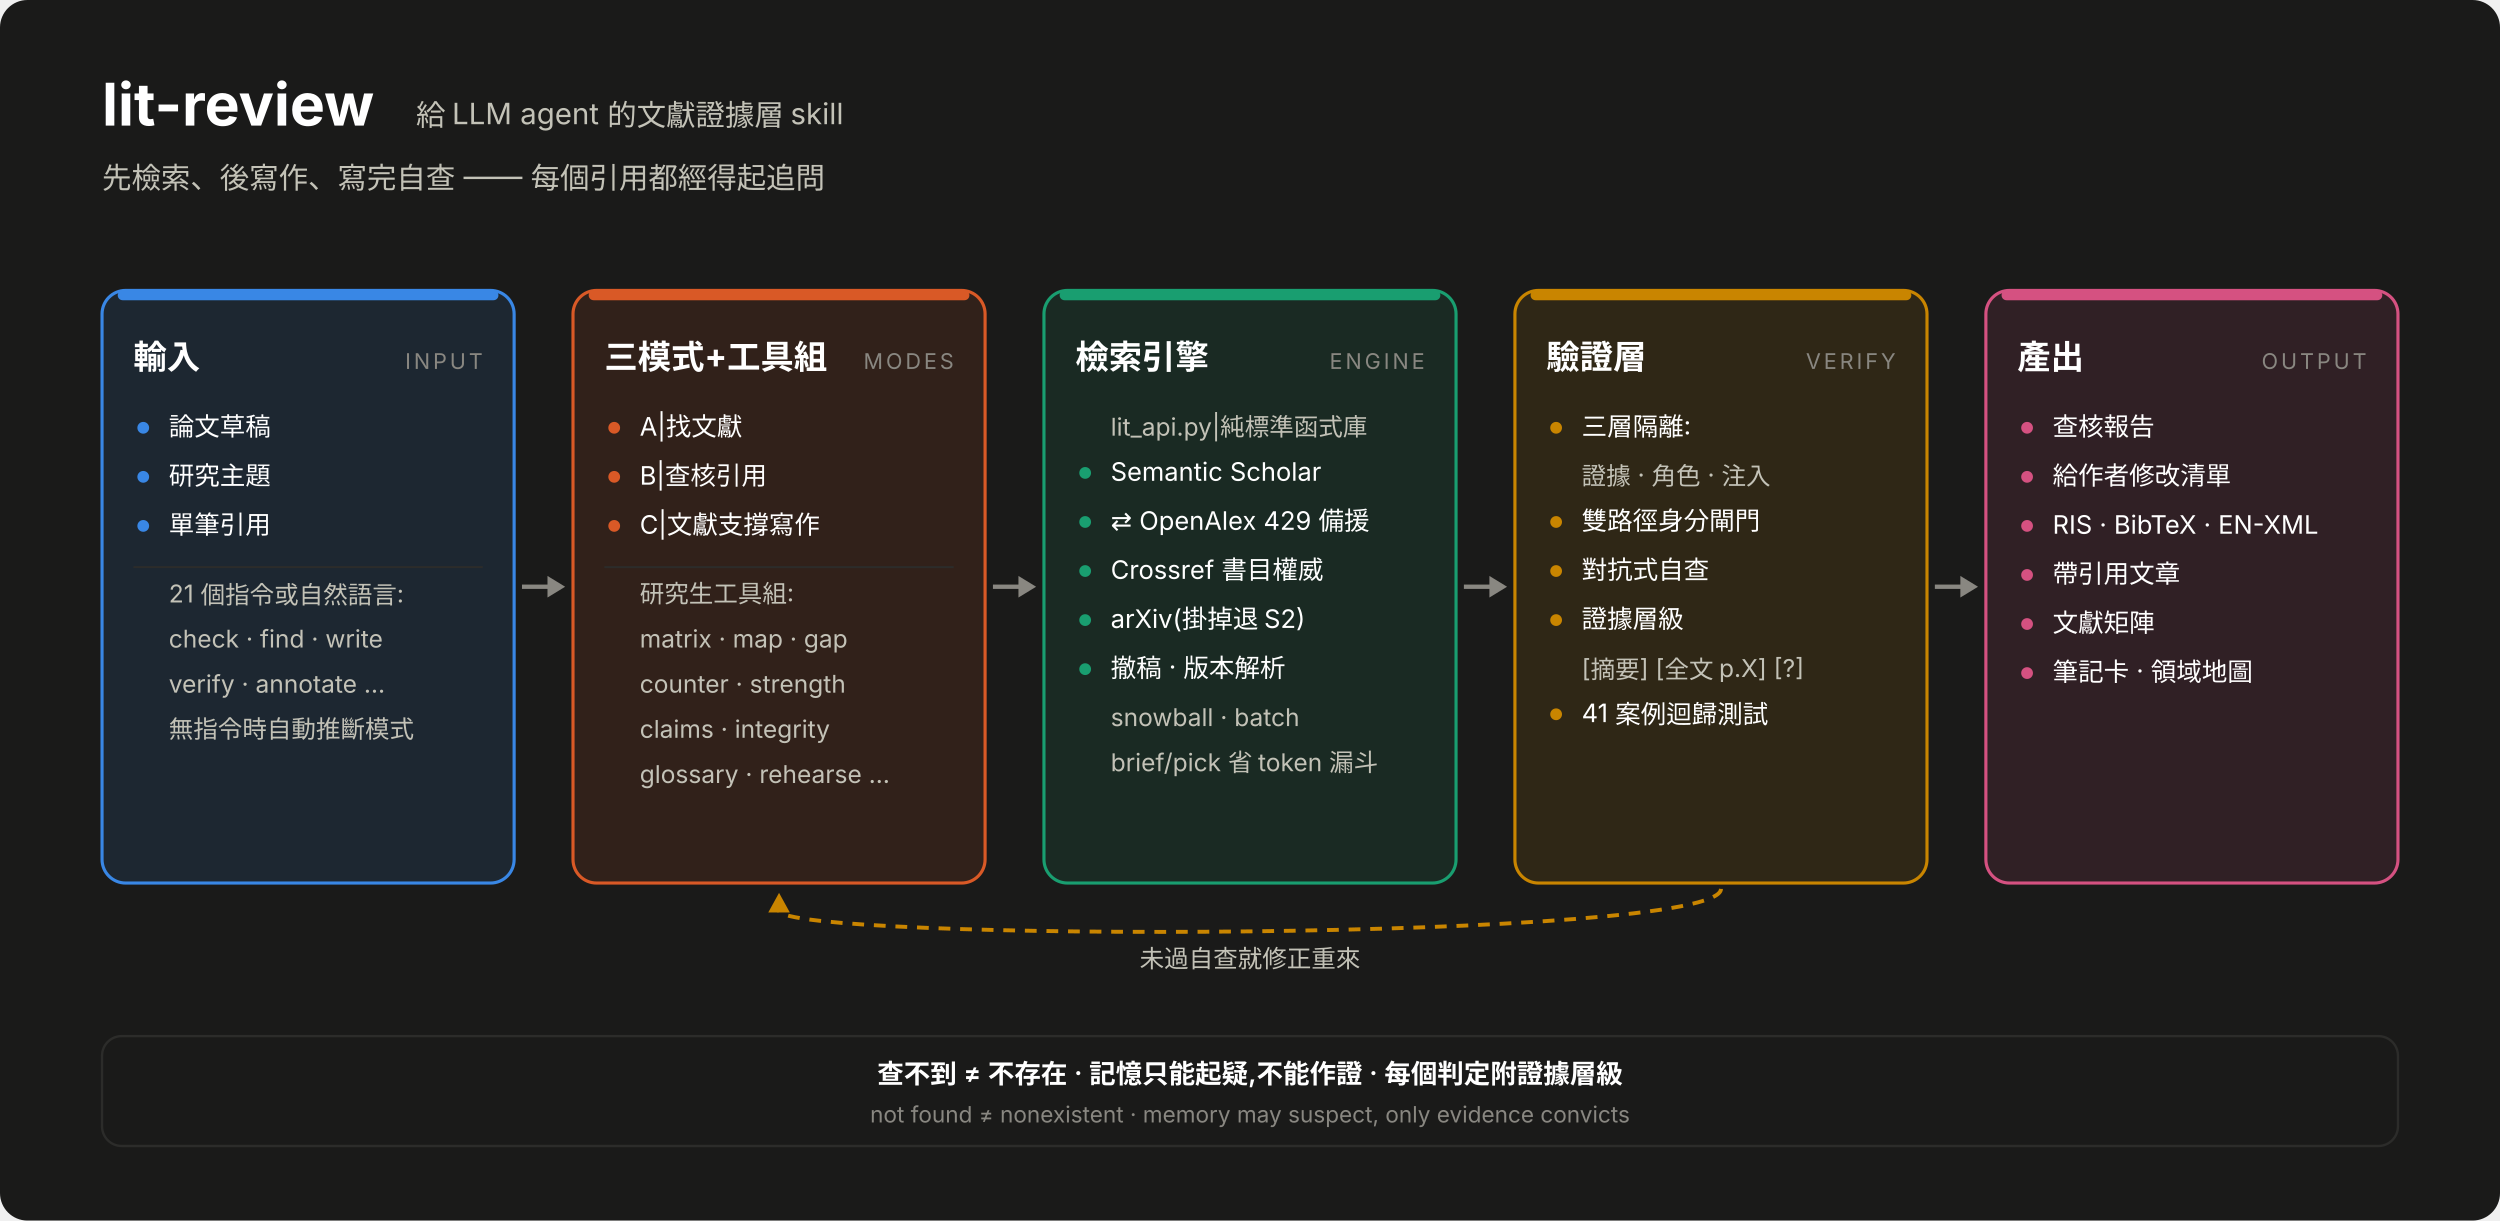
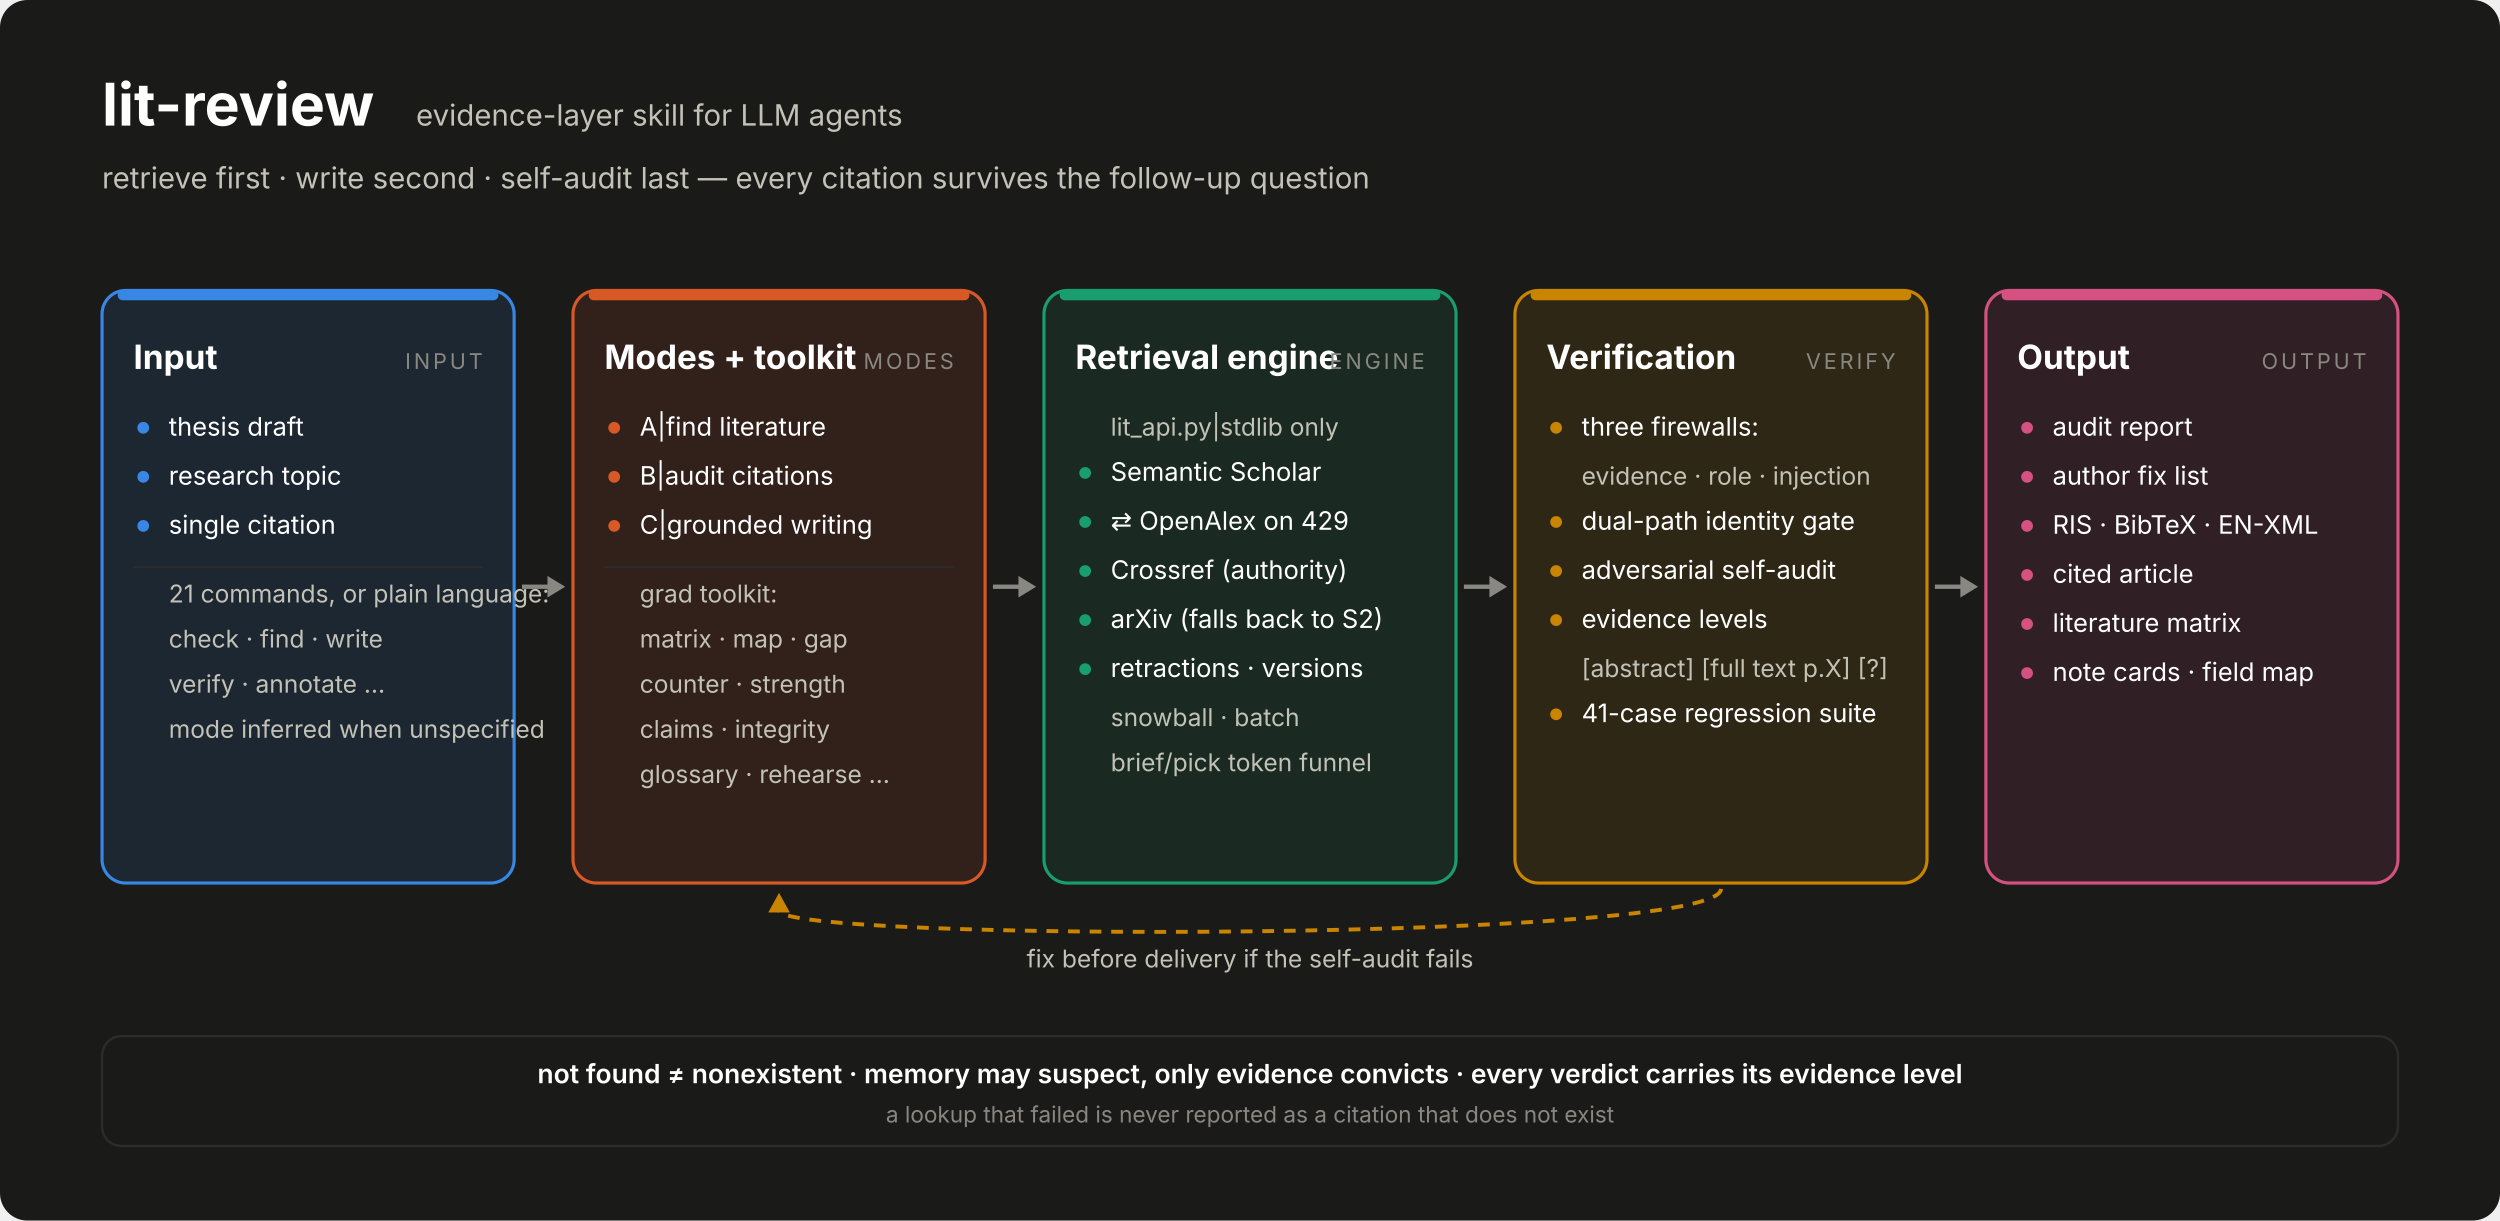
<svg xmlns="http://www.w3.org/2000/svg" width="1274" height="622" viewBox="0 0 1274 622" font-family="system-ui,-apple-system,'Segoe UI','Noto Sans TC',sans-serif">
  <rect width="1274" height="622" rx="14" fill="#1a1a19" />
  <text x="52" y="64" font-size="30" font-weight="700" fill="#ffffff">lit-review</text>
-   <text x="212" y="64" font-size="15" fill="#c3c2b7">給 LLM agent 的文獻證據層 skill</text>
-   <text x="52" y="96" font-size="15" fill="#c3c2b7">先檢索、後寫作、寫完自查 —— 每個引用都經得起追問</text>
+   <text x="212" y="64" font-size="15" fill="#c3c2b7">evidence-layer skill for LLM agents</text>
+   <text x="52" y="96" font-size="15" fill="#c3c2b7">retrieve first · write second · self-audit last — every citation survives the follow-up question</text>
  <defs>
    <marker id="ah" viewBox="0 0 10 10" refX="9" refY="5" markerWidth="7" markerHeight="7" orient="auto-start-reverse">
      <path d="M0,0 L10,5 L0,10 z" fill="#898781" />
    </marker>
  </defs>
  <rect x="52" y="148" width="210" height="302" rx="12" fill="#3987e5" fill-opacity="0.12" stroke="#3987e5" stroke-width="1.6" />
  <rect x="60" y="148" width="194" height="5" rx="2.5" fill="#3987e5" />
-   <text x="68" y="188" font-size="17" font-weight="700" fill="#ffffff">輸入</text>
+   <text x="68" y="188" font-size="17" font-weight="700" fill="#ffffff">Input</text>
  <text x="246" y="188" font-size="11" letter-spacing="1.5" text-anchor="end" fill="#898781">INPUT</text>
  <circle cx="73" cy="218" r="3" fill="#3987e5" />
-   <text x="86" y="222" font-size="13" fill="#ffffff">論文草稿</text>
+   <text x="86" y="222" font-size="13" fill="#ffffff">thesis draft</text>
  <circle cx="73" cy="243" r="3" fill="#3987e5" />
-   <text x="86" y="247" font-size="13" fill="#ffffff">研究主題</text>
+   <text x="86" y="247" font-size="13" fill="#ffffff">research topic</text>
  <circle cx="73" cy="268" r="3" fill="#3987e5" />
-   <text x="86" y="272" font-size="13" fill="#ffffff">單筆引用</text>
+   <text x="86" y="272" font-size="13" fill="#ffffff">single citation</text>
  <line x1="68" y1="289" x2="246" y2="289" stroke="#2c2c2a" stroke-width="1" />
-   <text x="86" y="307" font-size="12.5" fill="#c3c2b7">21 個指令或自然語言:</text>
+   <text x="86" y="307" font-size="12.5" fill="#c3c2b7">21 commands, or plain language:</text>
  <text x="86" y="330" font-size="12.5" fill="#c3c2b7">check · find · write</text>
  <text x="86" y="353" font-size="12.5" fill="#c3c2b7">verify · annotate …</text>
-   <text x="86" y="376" font-size="12.5" fill="#c3c2b7">無指令時自動推斷模式</text>
+   <text x="86" y="376" font-size="12.5" fill="#c3c2b7">mode inferred when unspecified</text>
  <rect x="292" y="148" width="210" height="302" rx="12" fill="#d95926" fill-opacity="0.12" stroke="#d95926" stroke-width="1.6" />
  <rect x="300" y="148" width="194" height="5" rx="2.5" fill="#d95926" />
-   <text x="308" y="188" font-size="17" font-weight="700" fill="#ffffff">三模式+工具組</text>
+   <text x="308" y="188" font-size="17" font-weight="700" fill="#ffffff">Modes + toolkit</text>
  <text x="486" y="188" font-size="11" letter-spacing="1.5" text-anchor="end" fill="#898781">MODES</text>
  <circle cx="313" cy="218" r="3" fill="#d95926" />
-   <text x="326" y="222" font-size="13" fill="#ffffff">A|找文獻</text>
+   <text x="326" y="222" font-size="13" fill="#ffffff">A|find literature</text>
  <circle cx="313" cy="243" r="3" fill="#d95926" />
-   <text x="326" y="247" font-size="13" fill="#ffffff">B|查核引用</text>
+   <text x="326" y="247" font-size="13" fill="#ffffff">B|audit citations</text>
  <circle cx="313" cy="268" r="3" fill="#d95926" />
-   <text x="326" y="272" font-size="13" fill="#ffffff">C|文獻支撐寫作</text>
+   <text x="326" y="272" font-size="13" fill="#ffffff">C|grounded writing</text>
  <line x1="308" y1="289" x2="486" y2="289" stroke="#2c2c2a" stroke-width="1" />
-   <text x="326" y="307" font-size="12.5" fill="#c3c2b7">研究生工具組:</text>
+   <text x="326" y="307" font-size="12.5" fill="#c3c2b7">grad toolkit:</text>
  <text x="326" y="330" font-size="12.5" fill="#c3c2b7">matrix · map · gap</text>
  <text x="326" y="353" font-size="12.5" fill="#c3c2b7">counter · strength</text>
  <text x="326" y="376" font-size="12.5" fill="#c3c2b7">claims · integrity</text>
  <text x="326" y="399" font-size="12.5" fill="#c3c2b7">glossary · rehearse …</text>
  <rect x="532" y="148" width="210" height="302" rx="12" fill="#199e70" fill-opacity="0.12" stroke="#199e70" stroke-width="1.6" />
  <rect x="540" y="148" width="194" height="5" rx="2.5" fill="#199e70" />
-   <text x="548" y="188" font-size="17" font-weight="700" fill="#ffffff">檢索引擎</text>
+   <text x="548" y="188" font-size="17" font-weight="700" fill="#ffffff">Retrieval engine</text>
  <text x="726" y="188" font-size="11" letter-spacing="1.5" text-anchor="end" fill="#898781">ENGINE</text>
-   <text x="566" y="222" font-size="12.5" fill="#c3c2b7">lit_api.py|純標準函式庫</text>
+   <text x="566" y="222" font-size="12.5" fill="#c3c2b7">lit_api.py|stdlib only</text>
  <circle cx="553" cy="241" r="3" fill="#199e70" />
  <text x="566" y="245" font-size="13" fill="#ffffff">Semantic Scholar</text>
  <circle cx="553" cy="266" r="3" fill="#199e70" />
-   <text x="566" y="270" font-size="13" fill="#ffffff">⇄ OpenAlex 429 備援</text>
+   <text x="566" y="270" font-size="13" fill="#ffffff">⇄ OpenAlex on 429</text>
  <circle cx="553" cy="291" r="3" fill="#199e70" />
-   <text x="566" y="295" font-size="13" fill="#ffffff">Crossref 書目權威</text>
+   <text x="566" y="295" font-size="13" fill="#ffffff">Crossref (authority)</text>
  <circle cx="553" cy="316" r="3" fill="#199e70" />
-   <text x="566" y="320" font-size="13" fill="#ffffff">arXiv(掛掉退 S2)</text>
+   <text x="566" y="320" font-size="13" fill="#ffffff">arXiv (falls back to S2)</text>
  <circle cx="553" cy="341" r="3" fill="#199e70" />
-   <text x="566" y="345" font-size="13" fill="#ffffff">撤稿 · 版本解析</text>
+   <text x="566" y="345" font-size="13" fill="#ffffff">retractions · versions</text>
  <text x="566" y="370" font-size="12.5" fill="#c3c2b7">snowball · batch</text>
-   <text x="566" y="393" font-size="12.5" fill="#c3c2b7">brief/pick 省 token 漏斗</text>
+   <text x="566" y="393" font-size="12.5" fill="#c3c2b7">brief/pick token funnel</text>
  <rect x="772" y="148" width="210" height="302" rx="12" fill="#c98500" fill-opacity="0.12" stroke="#c98500" stroke-width="1.6" />
  <rect x="780" y="148" width="194" height="5" rx="2.5" fill="#c98500" />
-   <text x="788" y="188" font-size="17" font-weight="700" fill="#ffffff">驗證層</text>
+   <text x="788" y="188" font-size="17" font-weight="700" fill="#ffffff">Verification</text>
  <text x="966" y="188" font-size="11" letter-spacing="1.5" text-anchor="end" fill="#898781">VERIFY</text>
  <circle cx="793" cy="218" r="3" fill="#c98500" />
-   <text x="806" y="222" font-size="13" fill="#ffffff">三層隔離:</text>
-   <text x="806" y="247" font-size="12.5" fill="#c3c2b7">證據 · 角色 · 注入</text>
+   <text x="806" y="222" font-size="13" fill="#ffffff">three firewalls:</text>
+   <text x="806" y="247" font-size="12.5" fill="#c3c2b7">evidence · role · injection</text>
  <circle cx="793" cy="266" r="3" fill="#c98500" />
-   <text x="806" y="270" font-size="13" fill="#ffffff">雙路徑身分閘門</text>
+   <text x="806" y="270" font-size="13" fill="#ffffff">dual-path identity gate</text>
  <circle cx="793" cy="291" r="3" fill="#c98500" />
-   <text x="806" y="295" font-size="13" fill="#ffffff">對抗式自查</text>
+   <text x="806" y="295" font-size="13" fill="#ffffff">adversarial self-audit</text>
  <circle cx="793" cy="316" r="3" fill="#c98500" />
-   <text x="806" y="320" font-size="13" fill="#ffffff">證據層級</text>
-   <text x="806" y="345" font-size="12.5" fill="#c3c2b7">[摘要] [全文 p.X] [?]</text>
+   <text x="806" y="320" font-size="13" fill="#ffffff">evidence levels</text>
+   <text x="806" y="345" font-size="12.5" fill="#c3c2b7">[abstract] [full text p.X] [?]</text>
  <circle cx="793" cy="364" r="3" fill="#c98500" />
-   <text x="806" y="368" font-size="13" fill="#ffffff">41 案例迴歸測試</text>
+   <text x="806" y="368" font-size="13" fill="#ffffff">41-case regression suite</text>
  <rect x="1012" y="148" width="210" height="302" rx="12" fill="#d55181" fill-opacity="0.12" stroke="#d55181" stroke-width="1.6" />
  <rect x="1020" y="148" width="194" height="5" rx="2.5" fill="#d55181" />
-   <text x="1028" y="188" font-size="17" font-weight="700" fill="#ffffff">產出</text>
+   <text x="1028" y="188" font-size="17" font-weight="700" fill="#ffffff">Output</text>
  <text x="1206" y="188" font-size="11" letter-spacing="1.5" text-anchor="end" fill="#898781">OUTPUT</text>
  <circle cx="1033" cy="218" r="3" fill="#d55181" />
-   <text x="1046" y="222" font-size="13" fill="#ffffff">查核報告</text>
+   <text x="1046" y="222" font-size="13" fill="#ffffff">audit report</text>
  <circle cx="1033" cy="243" r="3" fill="#d55181" />
-   <text x="1046" y="247" font-size="13" fill="#ffffff">給作者修改清單</text>
+   <text x="1046" y="247" font-size="13" fill="#ffffff">author fix list</text>
  <circle cx="1033" cy="268" r="3" fill="#d55181" />
  <text x="1046" y="272" font-size="13" fill="#ffffff">RIS · BibTeX · EN-XML</text>
  <circle cx="1033" cy="293" r="3" fill="#d55181" />
-   <text x="1046" y="297" font-size="13" fill="#ffffff">帶引用文章</text>
+   <text x="1046" y="297" font-size="13" fill="#ffffff">cited article</text>
  <circle cx="1033" cy="318" r="3" fill="#d55181" />
-   <text x="1046" y="322" font-size="13" fill="#ffffff">文獻矩陣</text>
+   <text x="1046" y="322" font-size="13" fill="#ffffff">literature matrix</text>
  <circle cx="1033" cy="343" r="3" fill="#d55181" />
-   <text x="1046" y="347" font-size="13" fill="#ffffff">筆記卡 · 領域地圖</text>
+   <text x="1046" y="347" font-size="13" fill="#ffffff">note cards · field map</text>
  <line x1="266" y1="299.0" x2="280" y2="299.0" stroke="#898781" stroke-width="2.2" />
  <path d="M 288 299.0 L 279 293.5 L 279 304.5 Z" fill="#898781" />
  <line x1="506" y1="299.0" x2="520" y2="299.0" stroke="#898781" stroke-width="2.2" />
  <path d="M 528 299.0 L 519 293.5 L 519 304.5 Z" fill="#898781" />
  <line x1="746" y1="299.0" x2="760" y2="299.0" stroke="#898781" stroke-width="2.2" />
  <path d="M 768 299.0 L 759 293.5 L 759 304.5 Z" fill="#898781" />
  <line x1="986" y1="299.0" x2="1000" y2="299.0" stroke="#898781" stroke-width="2.2" />
  <path d="M 1008 299.0 L 999 293.5 L 999 304.5 Z" fill="#898781" />
  <path d="M 877.0 453 C 877.0 480, 397.0 480, 397.0 464" fill="none" stroke="#c98500" stroke-width="2" stroke-dasharray="6 5" />
  <path d="M 397.0 455 L 391.5 465 L 402.5 465 Z" fill="#c98500" />
-   <text x="637.0" y="493" font-size="12.5" text-anchor="middle" fill="#c3c2b7">未過自查就修正重來</text>
+   <text x="637.0" y="493" font-size="12.5" text-anchor="middle" fill="#c3c2b7">fix before delivery if the self-audit fails</text>
  <rect x="52" y="528" width="1170" height="56" rx="10" fill="none" stroke="#2c2c2a" stroke-width="1.2" />
-   <text x="637.0" y="552" font-size="13.5" font-weight="600" text-anchor="middle" fill="#ffffff">查不到 ≠ 不存在    ·    記憶只能起疑,不能作證    ·    每個判定附證據層級</text>
-   <text x="637.0" y="572" font-size="11.5" text-anchor="middle" fill="#898781">not found ≠ nonexistent · memory may suspect, only evidence convicts</text>
+   <text x="637.0" y="552" font-size="13.5" font-weight="600" text-anchor="middle" fill="#ffffff">not found ≠ nonexistent    ·    memory may suspect, only evidence convicts    ·    every verdict carries its evidence level</text>
+   <text x="637.0" y="572" font-size="11.5" text-anchor="middle" fill="#898781">a lookup that failed is never reported as a citation that does not exist</text>
</svg>
